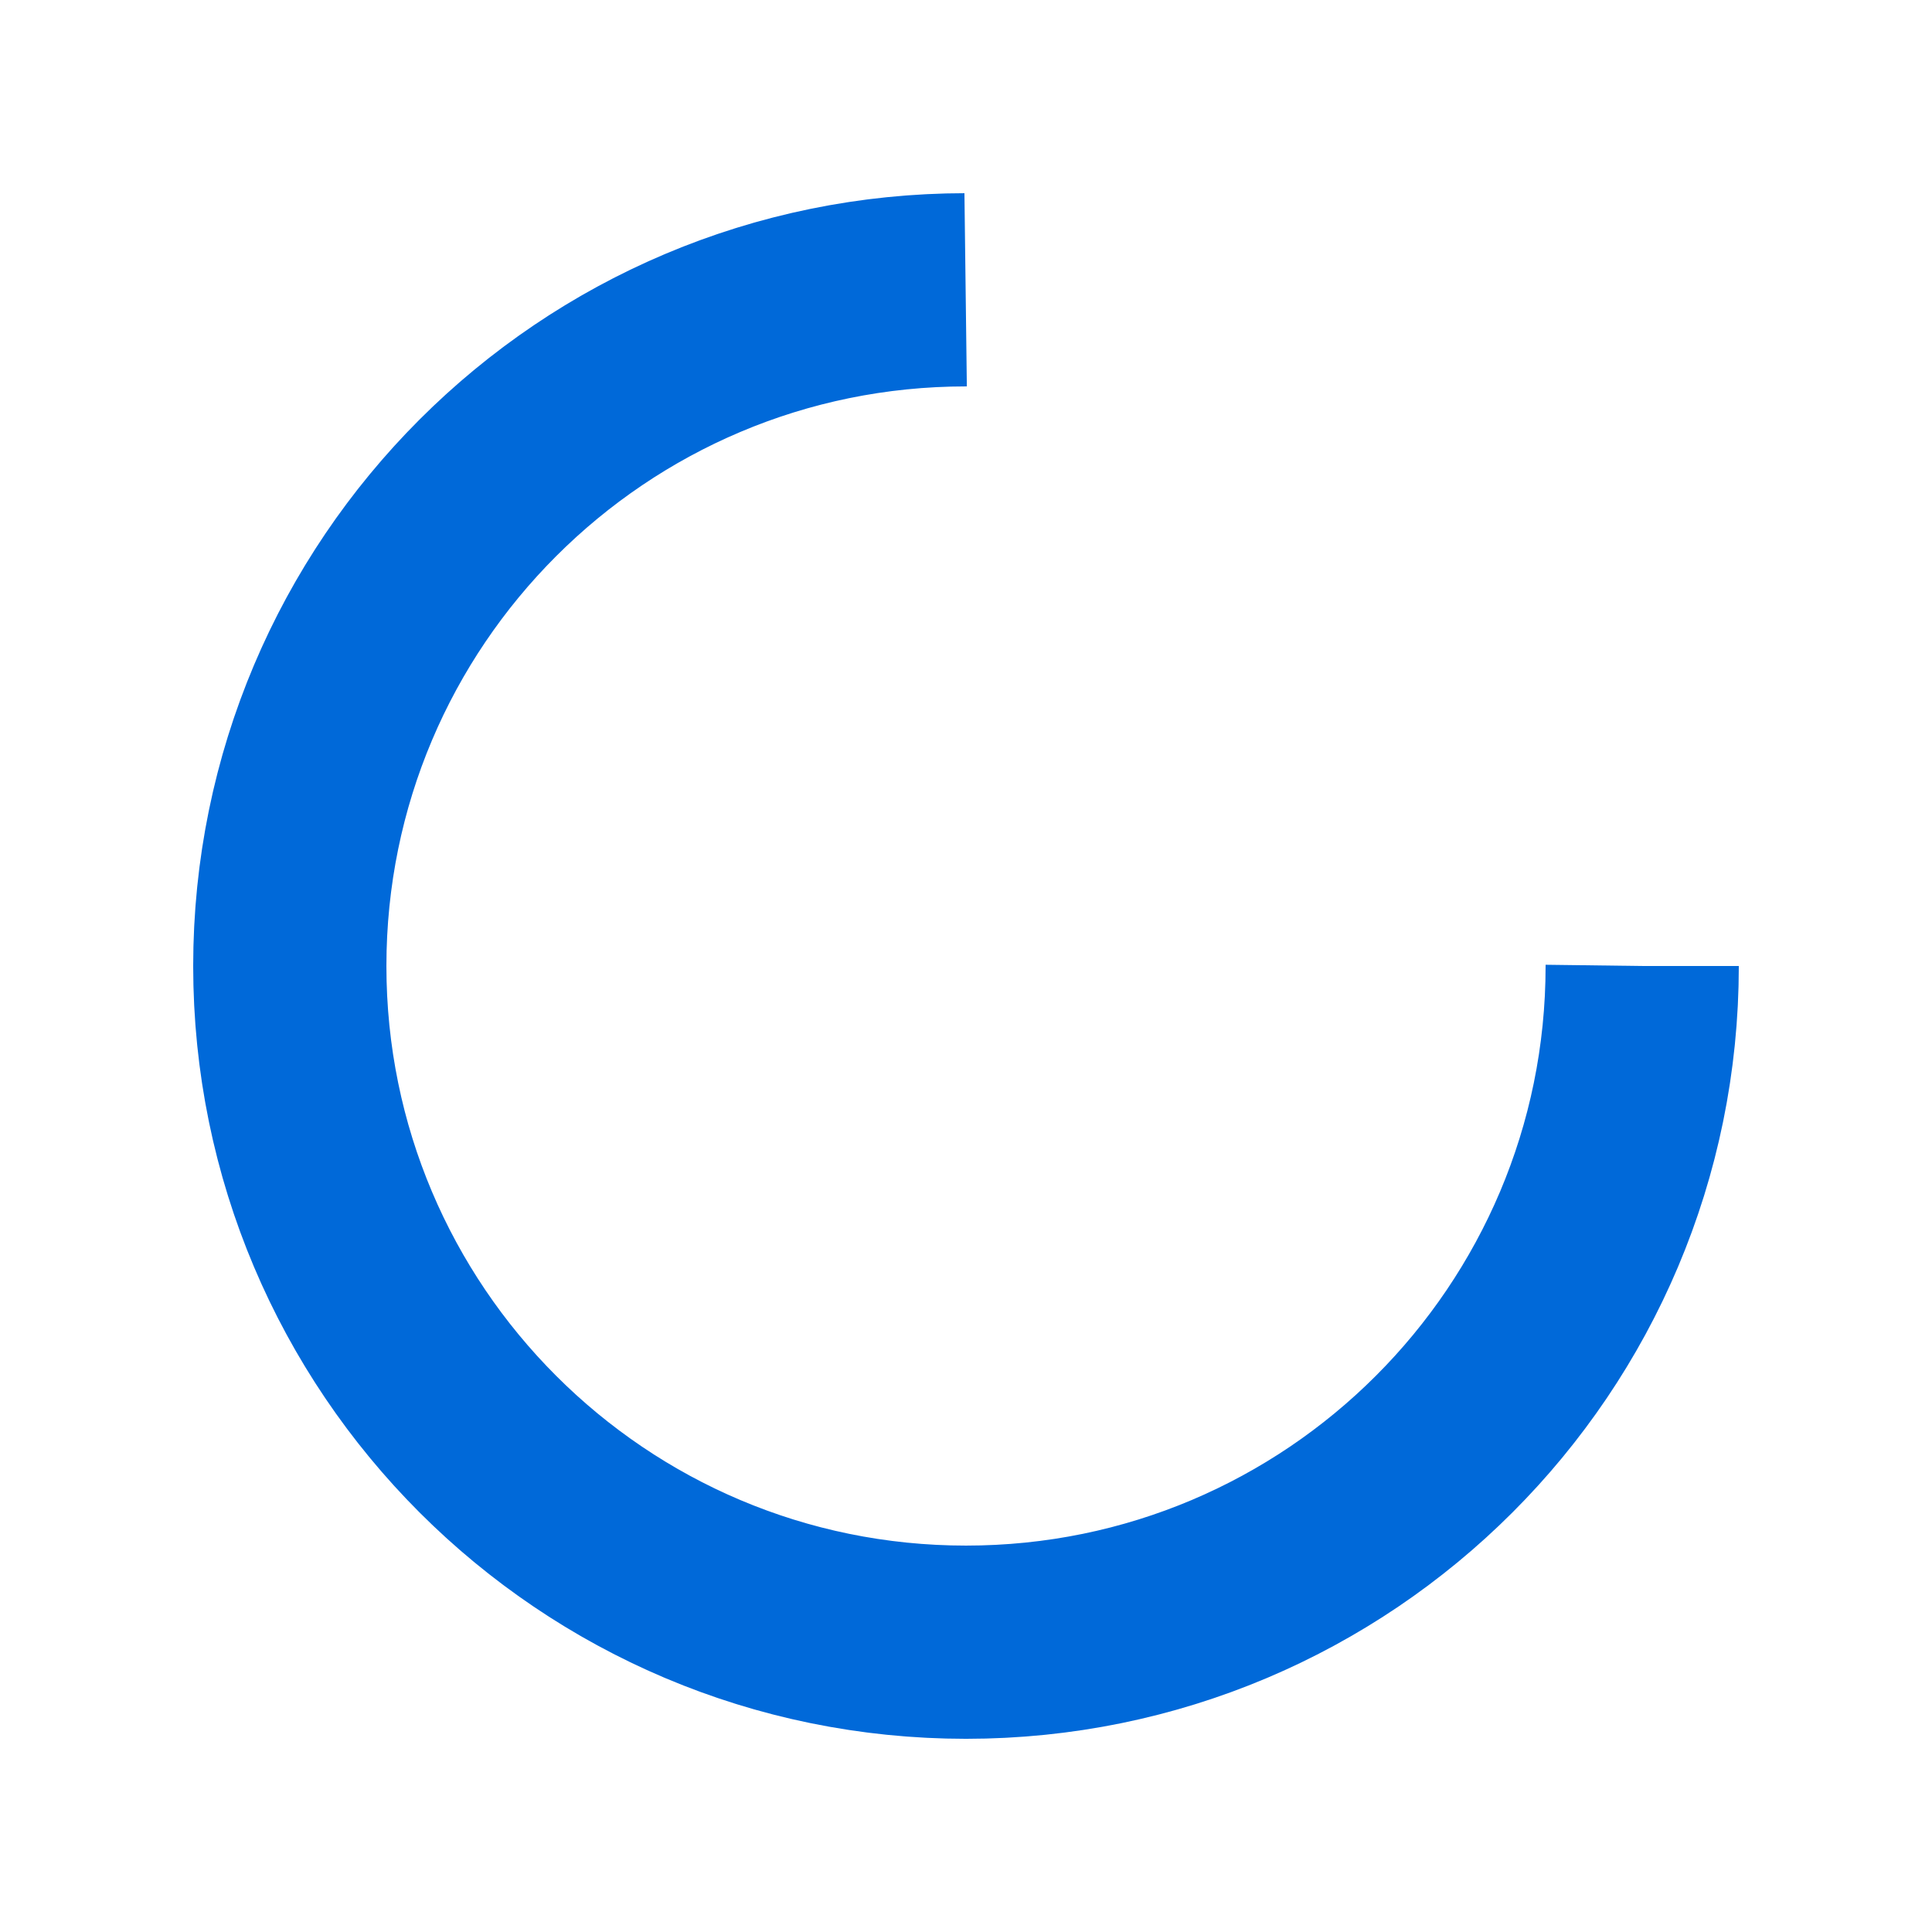
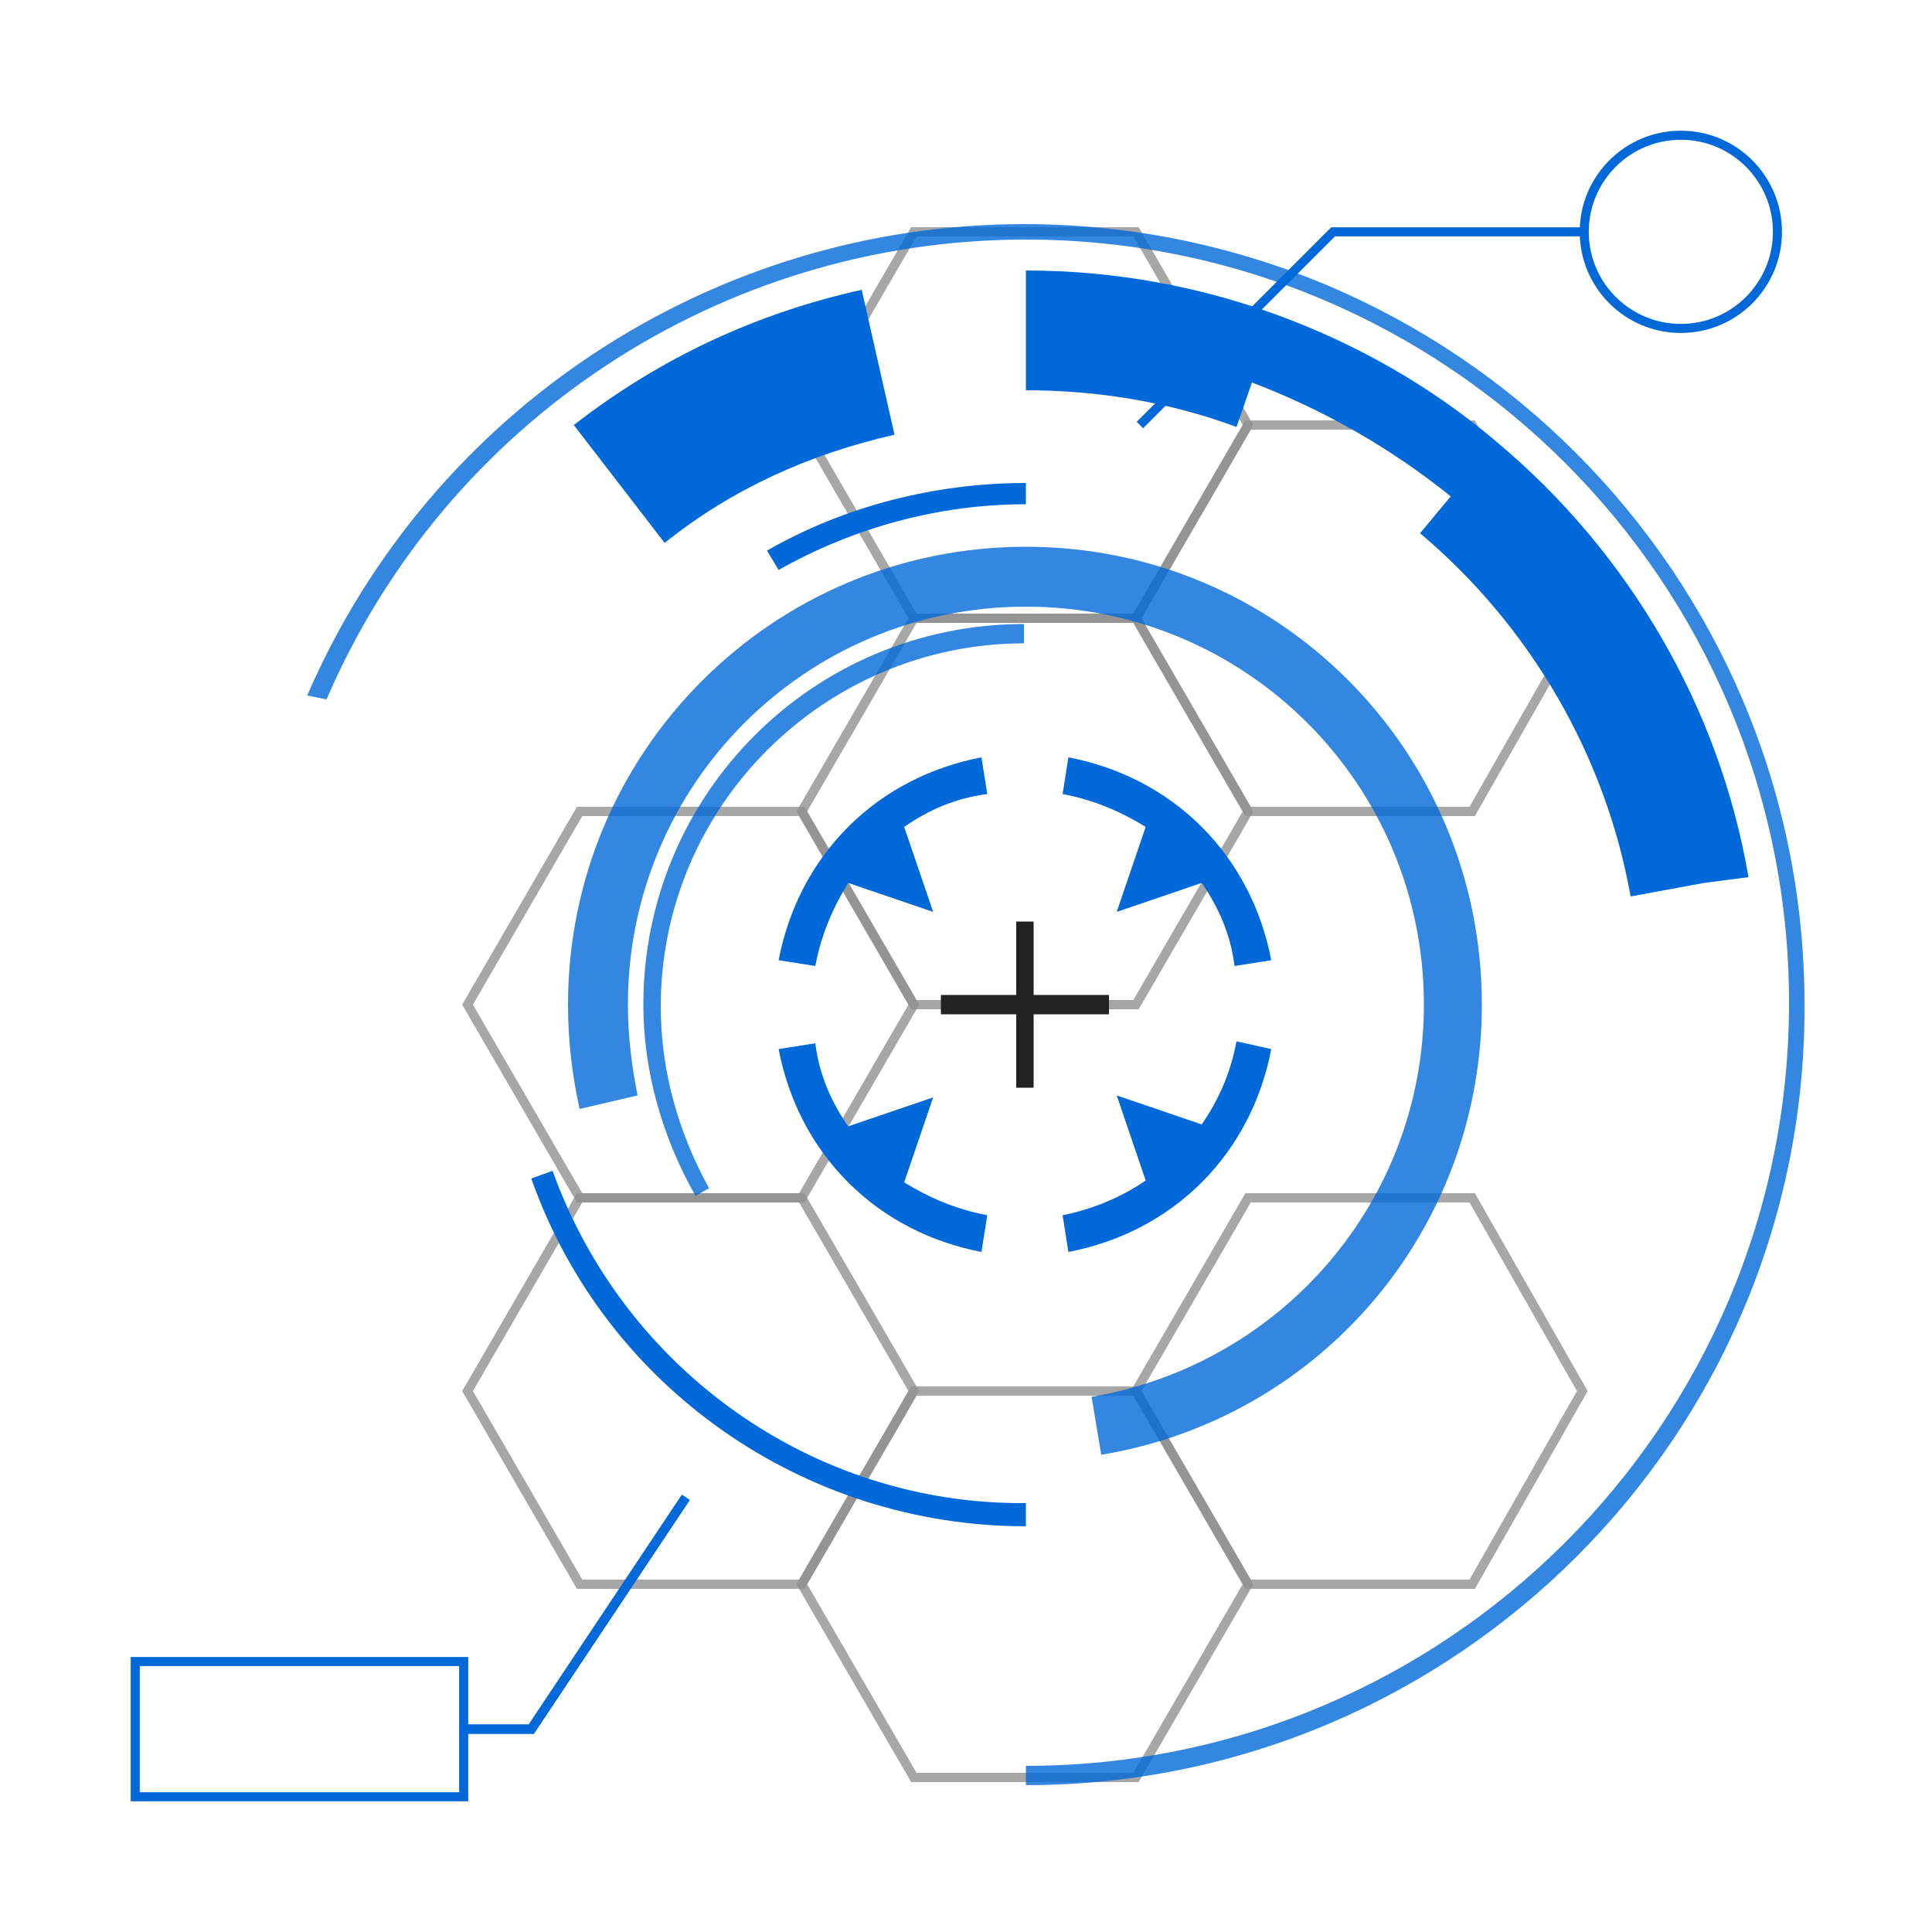
- <svg xmlns="http://www.w3.org/2000/svg" width="200px" height="200px" viewBox="0 0 100 100" preserveAspectRatio="xMidYMid" class="lds-rolling" style="background: rgba(0, 0, 0, 0) none repeat scroll 0% 0%;">
-   <circle cx="50" cy="50" fill="none" ng-attr-stroke="{{config.color}}" ng-attr-stroke-width="{{config.width}}" ng-attr-r="{{config.radius}}" ng-attr-stroke-dasharray="{{config.dasharray}}" stroke="#0069d9" stroke-width="10" r="35" stroke-dasharray="164.934 56.978">
-     <animateTransform attributeName="transform" type="rotate" calcMode="linear" values="0 50 50;360 50 50" keyTimes="0;1" dur="1s" begin="0s" repeatCount="indefinite" />
-   </circle>
+ <svg xmlns="http://www.w3.org/2000/svg" width="200px" height="200px" viewBox="0 0 100 100" preserveAspectRatio="xMidYMid" class="lds-hud" style="background: rgba(0, 0, 0, 0) none repeat scroll 0% 0%;">
+   <style type="text/css">
+       .st0{opacity:0.8;fill:none;stroke-width:0.481;stroke-miterlimit:10;}
+       .st2{opacity:0.8;}
+       .st3{fill:none;stroke-width:0.5;stroke-miterlimit:10;}
+       .st4{fill:none;stroke-width:0.469;stroke-miterlimit:10;}
+     </style>
+   <g style="opacity:0.5">
+     <polygon ng-attr-stroke="{{config.c1}}" points="41.5,62 30,62 24.2,72 30,82 41.5,82 47.3,72   " class="st0" stroke="#222222" />
+     <polygon ng-attr-stroke="{{config.c1}}" points="58.8,72 47.3,72 41.5,82 47.3,92 58.8,92 64.6,82   " class="st0" stroke="#222222" />
+     <polygon ng-attr-stroke="{{config.c1}}" points="76.2,62 64.6,62 58.8,72 64.6,82 76.2,82 81.9,72   " class="st0" stroke="#222222" />
+     <polygon ng-attr-stroke="{{config.c1}}" points="41.5,42 30,42 24.2,52 30,62 41.5,62 47.3,52   " class="st0" stroke="#222222" />
+     <polygon ng-attr-stroke="{{config.c1}}" points="58.8,12 47.3,12 41.5,22 47.3,32 58.8,32 64.6,22   " class="st0" stroke="#222222" />
+     <polygon ng-attr-stroke="{{config.c1}}" points="58.8,32 47.3,32 41.5,42 47.3,52 58.8,52 64.6,42   " class="st0" stroke="#222222" />
+     <polygon ng-attr-stroke="{{config.c1}}" points="76.2,22 64.6,22 58.8,32 64.6,42 76.2,42 81.9,32   " class="st0" stroke="#222222" />
+   </g>
+   <g>
+     <path ng-attr-fill="{{config.c2}}" d="M48.3,56.8l-4.4,1.5c-0.9-1.3-1.5-2.7-1.7-4.3l-1.9,0.3c0.5,2.6,1.7,5,3.6,6.9c1.9,1.9,4.3,3.1,6.9,3.6 l0.3-1.9c-1.6-0.3-3-0.9-4.3-1.7L48.3,56.8z" fill="#0069d9" />
+     <path ng-attr-fill="{{config.c2}}" d="M57.8,47.2l4.4-1.5c0.9,1.3,1.5,2.7,1.7,4.3l1.9-0.3c-0.5-2.6-1.7-5-3.6-6.9c-1.9-1.9-4.3-3.1-6.9-3.6L55,41.1 c1.6,0.3,3,0.9,4.3,1.7L57.8,47.2z" fill="#0069d9" />
+     <path ng-attr-fill="{{config.c2}}" d="M62.2,58.2l-4.4-1.5l1.5,4.4C58,62,56.5,62.6,55,62.9l0.3,1.9c2.6-0.5,5-1.7,6.9-3.6c1.9-1.9,3.1-4.3,3.6-6.9 L64,53.9C63.7,55.5,63.1,56.9,62.2,58.2z" fill="#0069d9" />
+     <path ng-attr-fill="{{config.c2}}" d="M43.9,42.8c-1.9,1.9-3.1,4.3-3.6,6.9l1.9,0.3c0.3-1.6,0.9-3,1.7-4.3l4.4,1.5l-1.5-4.4c1.3-0.9,2.7-1.5,4.3-1.7 l-0.3-1.9C48.2,39.7,45.8,40.9,43.9,42.8z" fill="#0069d9" />
+     <animateTransform attributeName="transform" type="rotate" calcMode="linear" values="0 53.064 52;360 53.064 52" keyTimes="0;1" dur="6.2s" begin="0s" repeatCount="indefinite" />
+   </g>
+   <g class="st2">
+     <path ng-attr-fill="{{config.c2}}" d="M36,61.9c-1.7-3-2.7-6.4-2.7-9.9c0-10.9,8.8-19.7,19.7-19.7v1c-10.3,0-18.8,8.4-18.8,18.8 c0,3.3,0.9,6.5,2.5,9.4L36,61.9z" fill="#0069d9" />
+     <animateTransform attributeName="transform" type="rotate" calcMode="linear" values="360 53.064 52;0 53.064 52" keyTimes="0;1" dur="3.1s" begin="0s" repeatCount="indefinite" />
+   </g>
+   <g class="st2">
+     <path ng-attr-fill="{{config.c2}}" d="M57,75.3l-0.5-3c9.9-1.7,17.2-10.2,17.2-20.3c0-11.4-9.2-20.6-20.6-20.6S32.5,40.6,32.5,52 c0,1.6,0.2,3.2,0.5,4.7l-3,0.7c-0.4-1.8-0.6-3.6-0.6-5.4c0-13.1,10.6-23.7,23.7-23.7S76.7,38.9,76.7,52 C76.7,63.6,68.4,73.4,57,75.3z" fill="#0069d9" />
+     <animateTransform attributeName="transform" type="rotate" calcMode="linear" values="0 53.064 52;360 53.064 52" keyTimes="0;1" dur="2.065s" begin="0s" repeatCount="indefinite" />
+   </g>
+   <g>
+     <path ng-attr-fill="{{config.c2}}" d="M90.5,45.4c-1.5-8.8-6.2-16.8-13-22.5l0,0c-3.4-2.9-7.3-5.1-11.4-6.6s-8.5-2.3-13-2.3v2.4v1.4v2.4 c3.7,0,7.4,0.6,10.9,1.9l0.8-2.3c0,0,0,0,0,0c3.7,1.4,7.2,3.4,10.3,5.9l1.2-1.5L75,25.8c0,0,0,0,0,0l-1.5,1.8 c5.7,4.8,9.6,11.5,10.9,18.8l3.8-0.7c0,0,0,0,0,0L90.5,45.4z" fill="#0069d9" />
+     <path ng-attr-fill="{{config.c2}}" d="M29.7,22l4.7,6.1c3.5-2.8,7.5-4.6,11.9-5.6l-1.7-7.5C39.2,16.2,34.2,18.5,29.7,22z" fill="#0069d9" />
+     <animateTransform attributeName="transform" type="rotate" calcMode="linear" values="360 53.064 52;0 53.064 52" keyTimes="0;1" dur="3.1s" begin="0s" repeatCount="indefinite" />
+   </g>
+   <g class="st2">
+     <path ng-attr-fill="{{config.c2}}" d="M53.1,92.4v-1c21.8,0,39.5-17.7,39.5-39.5c0-21.8-17.7-39.5-39.5-39.5c-15.8,0-30,9.4-36.2,23.8L15.9,36 c6.4-14.8,21-24.4,37.1-24.4c22.3,0,40.4,18.1,40.4,40.4C93.5,74.3,75.3,92.4,53.1,92.4z" fill="#0069d9" />
+     <animateTransform attributeName="transform" type="rotate" calcMode="linear" values="0 53.064 52;360 53.064 52" keyTimes="0;1" dur="2.065s" begin="0s" repeatCount="indefinite" />
+   </g>
+   <polygon ng-attr-fill="{{config.c3}}" points="57.4,51.5 53.5,51.5 53.5,47.7 52.6,47.7 52.6,51.5 48.7,51.5 48.7,52.5 52.6,52.5 52.6,56.3 53.5,56.3 53.5,52.5 57.4,52.5 " fill="#222222">
+     <animate attributeName="opacity" calcMode="linear" values="0;0;1;1;0" keyTimes="0;0.4;0.5;0.9;1" dur="2.065" begin="0s" repeatCount="indefinite" />
+   </polygon>
+   <g>
+     <path ng-attr-fill="{{config.c2}}" d="M39.7,28.5l0.6,1c3.9-2.2,8.3-3.4,12.8-3.4V25C48.4,25,43.7,26.2,39.7,28.5z" fill="#0069d9" />
+     <path ng-attr-fill="{{config.c2}}" d="M28.6,60.6l-1.1,0.4C31.3,71.8,41.6,79,53.1,79v-1.2C42.1,77.9,32.3,70.9,28.6,60.6z" fill="#0069d9" />
+     <animateTransform attributeName="transform" type="rotate" calcMode="linear" values="360 53.064 52;0 53.064 52" keyTimes="0;1" dur="6.2s" begin="0s" repeatCount="indefinite" />
+   </g>
+   <g>
+     <polyline ng-attr-stroke="{{config.c4}}" points="35.5,77.5 27.5,89.5 24,89.5   " class="st3" stroke="#0069d9" />
+     <rect ng-attr-stroke="{{config.c4}}" x="7" y="86" width="17" height="7" class="st4" stroke="#0069d9" />
+   </g>
+   <g>
+     <polyline ng-attr-stroke="{{config.c4}}" points="59,22 69,12 82,12   " class="st4" stroke="#0069d9" />
+     <circle ng-attr-stroke="{{config.c4}}" cx="87" cy="12" r="5" class="st4" stroke="#0069d9" />
+   </g>
</svg>
